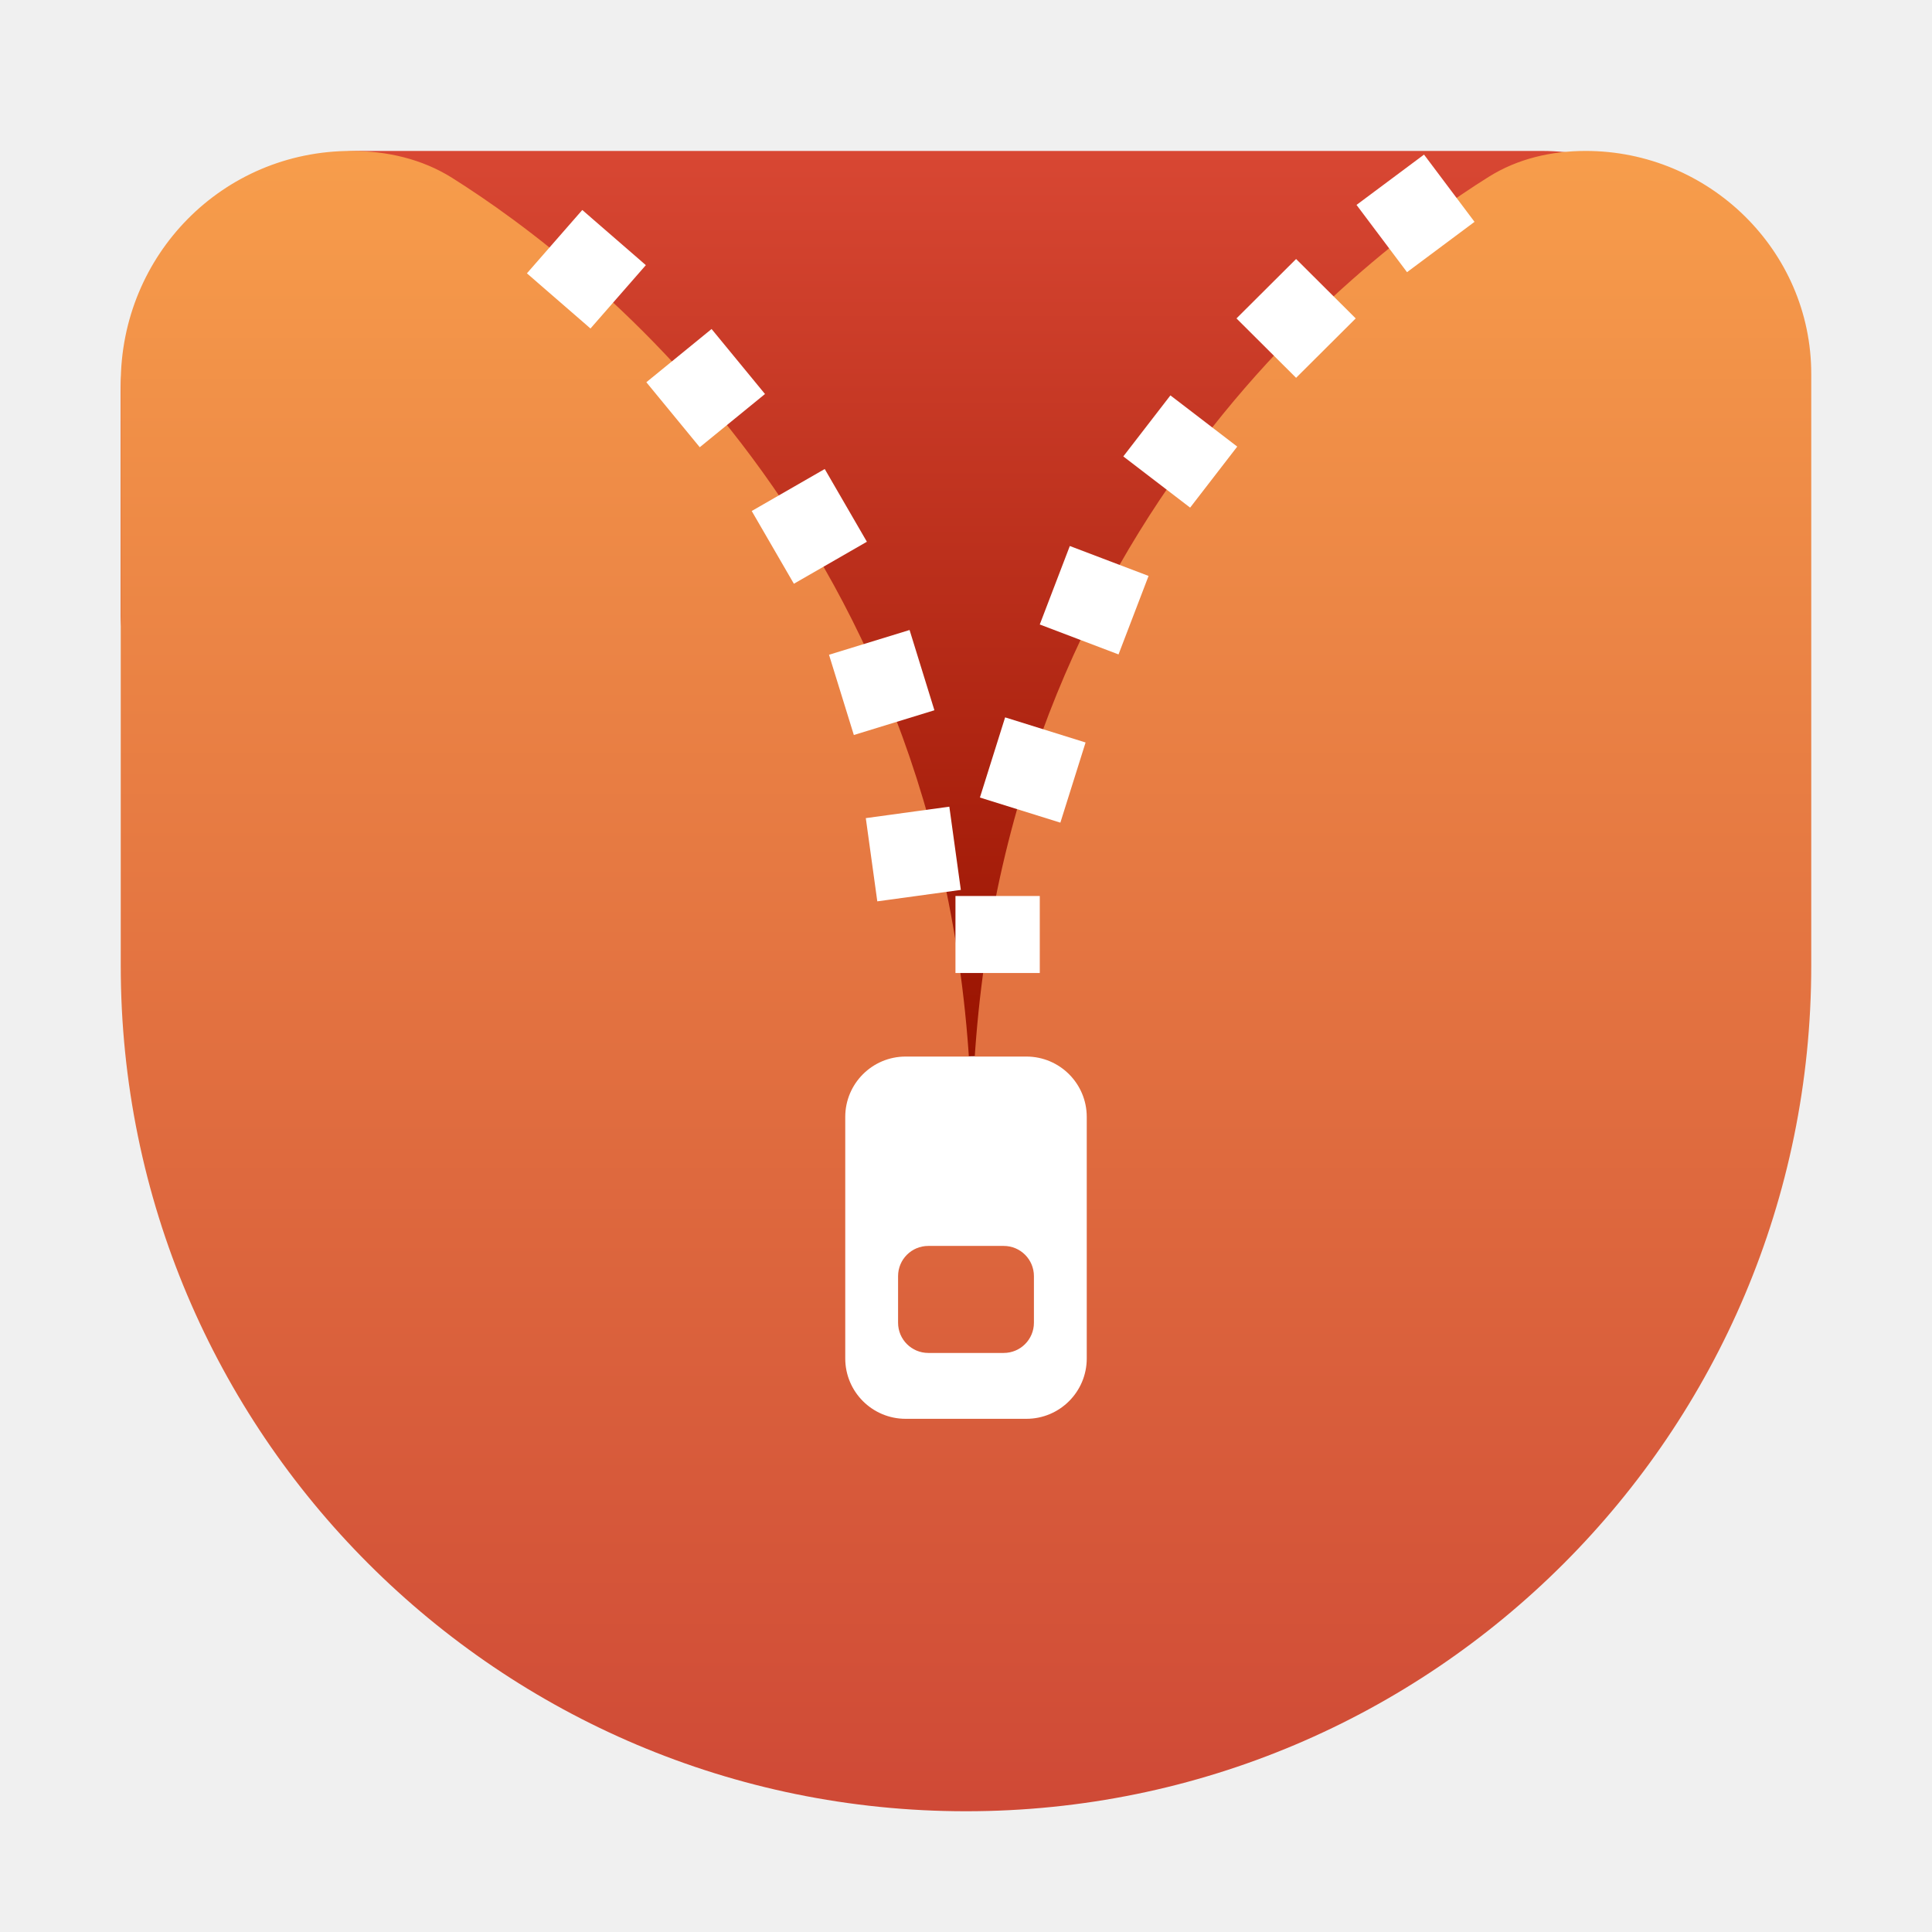
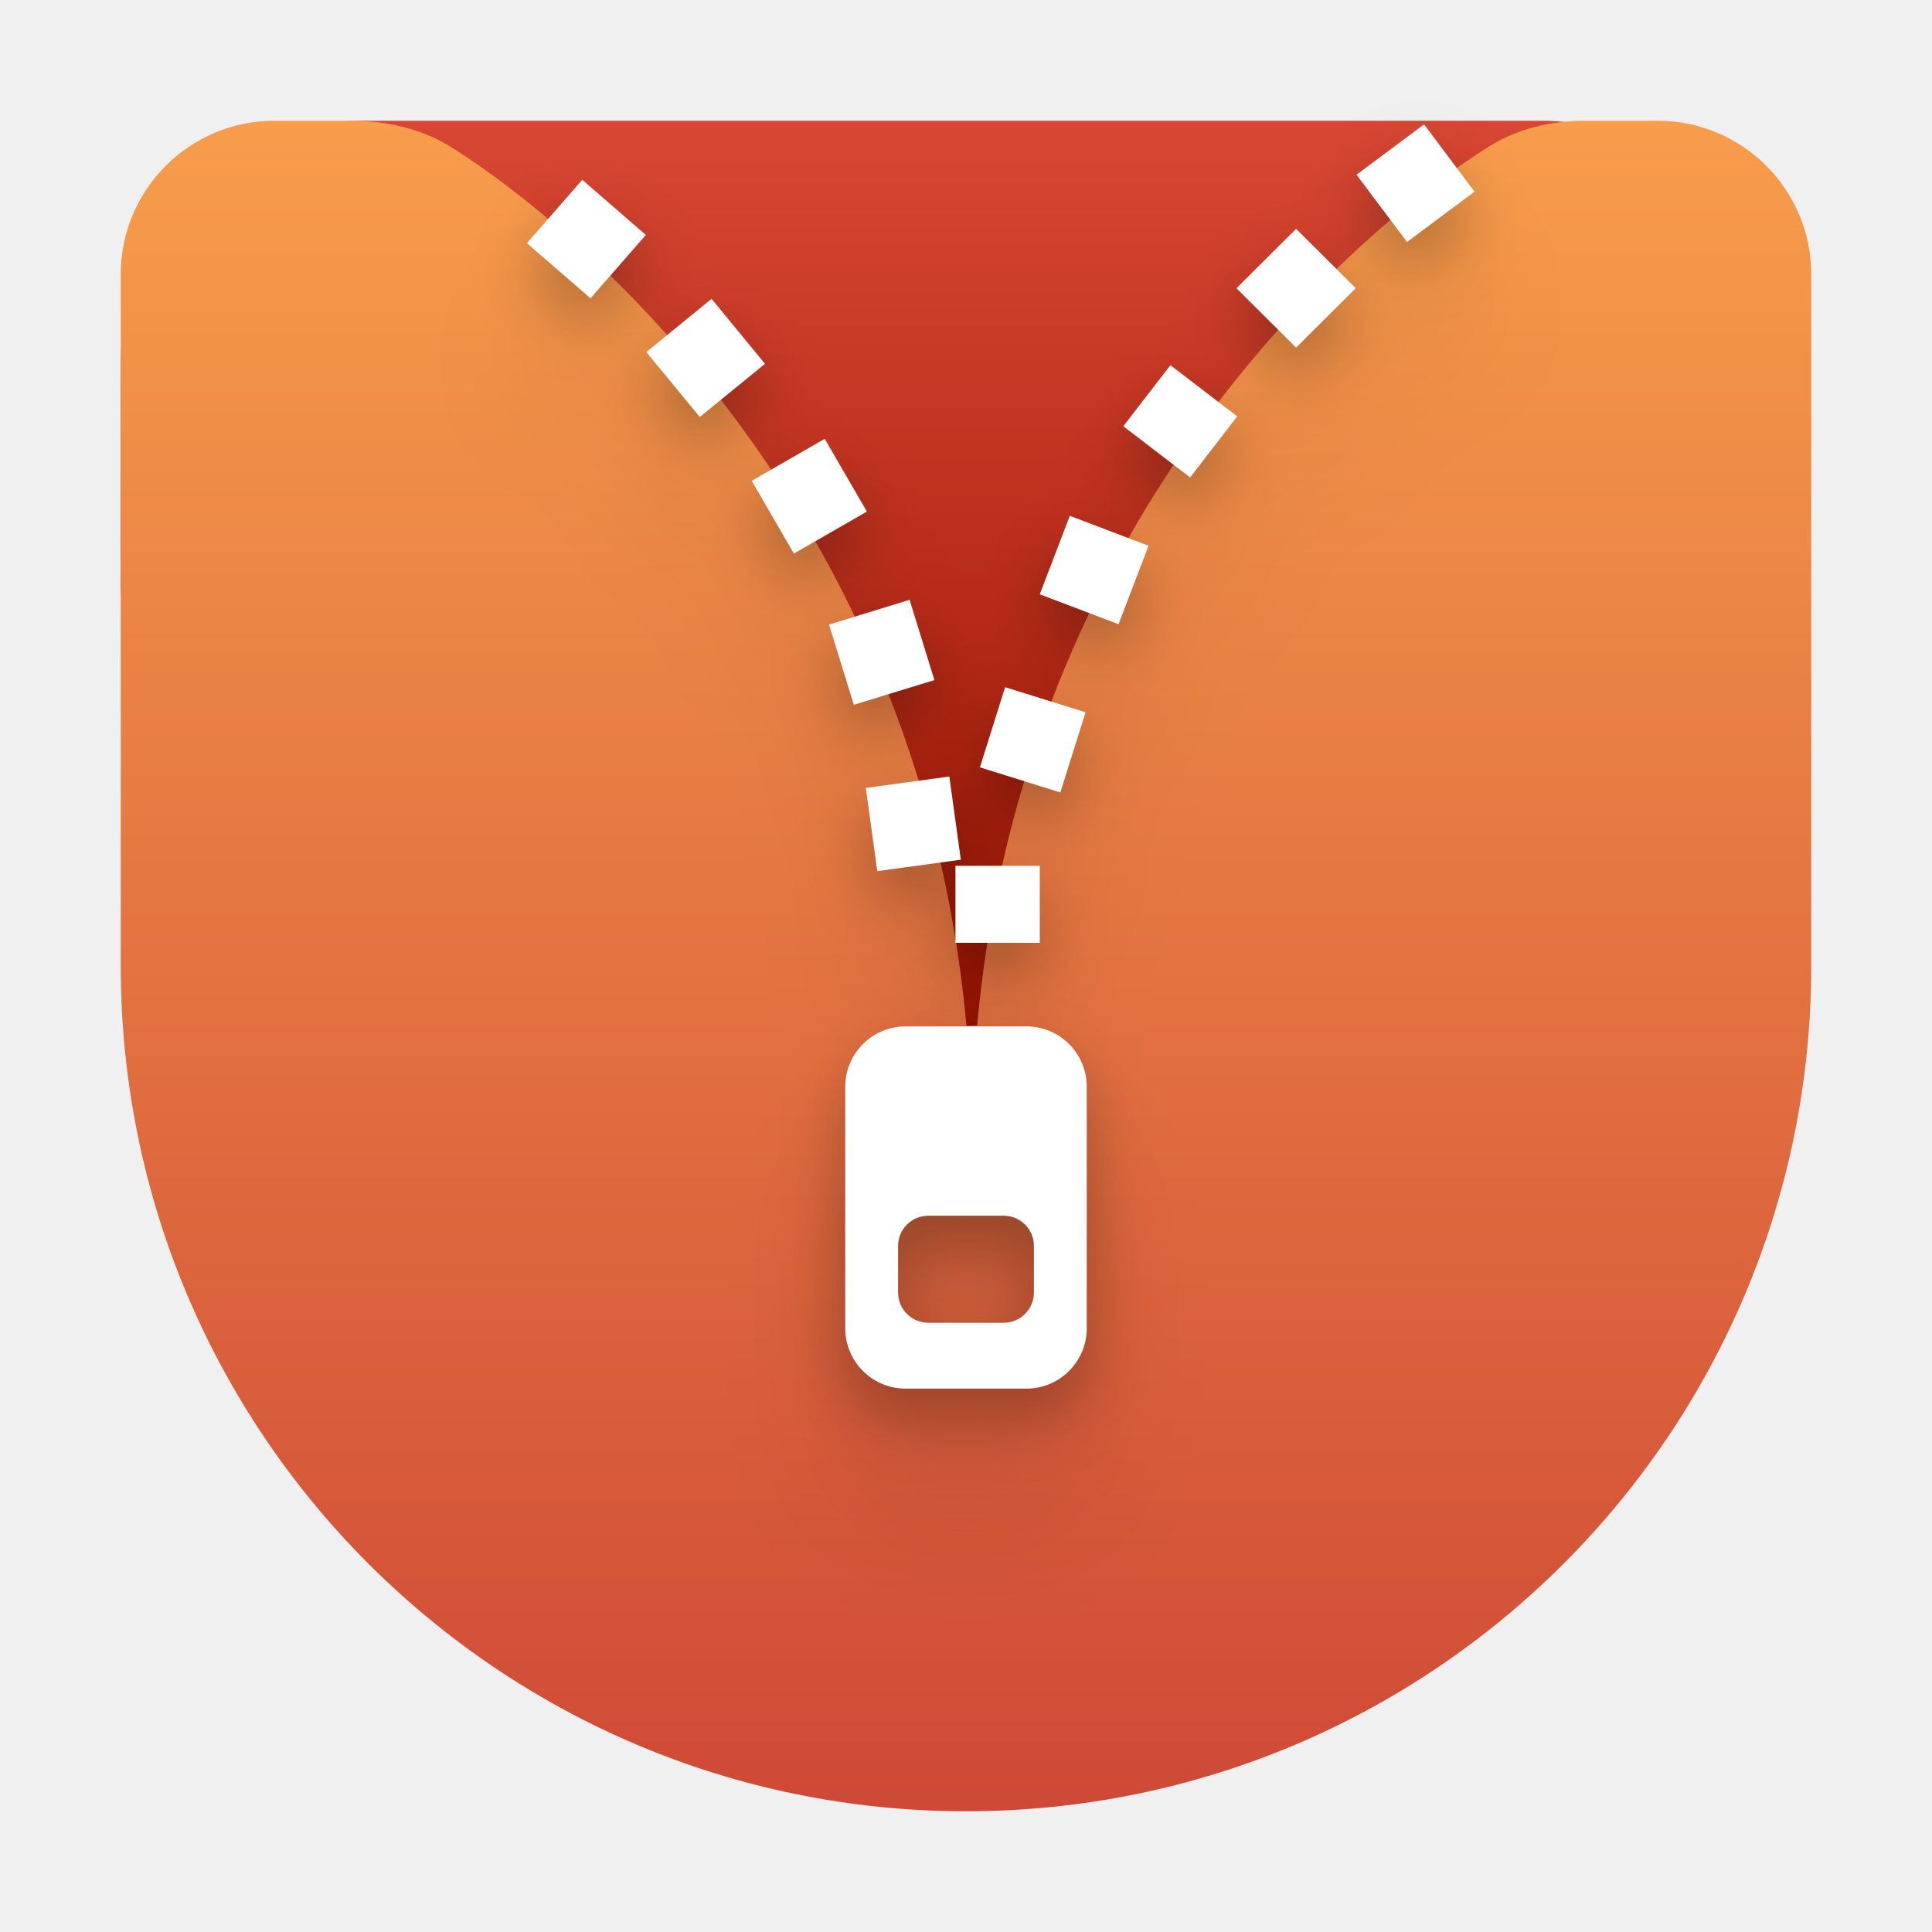
<svg xmlns="http://www.w3.org/2000/svg" width="64" height="64" viewBox="0 0 64 64" fill="none">
-   <path d="M4 20.422C4 20.375 4 20.335 4 20.288V13C4 8.582 7.582 5 12 5H51.053C55.471 5 59.053 8.582 59.053 13V20.141C59.053 20.286 59.05 20.424 59.032 20.567C58.809 22.354 56.333 35 31 35C4.792 35 4.021 21.464 4 20.422Z" fill="url(#paint0_linear)" />
-   <path d="M4 12.698C4 8.438 7.378 5 11.636 5C12.818 5 13.979 5.264 14.979 5.893C19.457 8.712 32.193 18.393 32.193 37.932C32.193 18.301 44.9 8.621 49.322 5.854C50.283 5.253 51.395 5 52.529 5C56.614 5 60 8.298 60 12.385L60 31.991C60 47.46 47.464 60 32 60C16.536 60 4 47.46 4 31.991L4 31.948L4 31.913V12.698Z" fill="url(#paint1_linear)" />
-   <rect width="2.789" height="2.787" transform="matrix(0.774802 -0.632204 0.634957 0.772547 21.4109 12.6621)" fill="white" />
-   <rect width="2.787" height="2.788" transform="matrix(0.658091 -0.752939 0.7553 0.655379 17.4546 9.05469)" fill="white" />
-   <rect width="2.793" height="2.783" transform="matrix(0.99073 -0.135845 0.136816 0.990597 28.6809 27.1016)" fill="white" />
-   <rect width="2.792" height="2.783" transform="matrix(0.955917 -0.293637 0.295588 0.955315 27.4619 21.6895)" fill="white" />
-   <rect width="2.788" height="2.788" transform="matrix(0.708388 0.705823 -0.708388 0.705823 42.9348 8.58008)" fill="white" />
-   <rect width="2.786" height="2.789" transform="matrix(0.6005 0.799625 -0.80171 0.597713 47.1726 5.12109)" fill="white" />
-   <rect width="2.792" height="2.784" transform="matrix(0.954572 0.297982 -0.299961 0.953952 33.2959 23.7637)" fill="white" />
-   <rect width="2.791" height="2.784" transform="matrix(0.934753 0.355299 -0.357557 0.933891 35.439 18.0869)" fill="white" />
-   <rect width="2.789" height="2.554" transform="matrix(0.79375 0.608244 -0.611026 0.791611 38.7715 13.0977)" fill="white" />
-   <rect x="31.651" y="29.681" width="2.793" height="2.551" fill="white" />
-   <rect width="2.79" height="2.785" transform="matrix(0.866809 -0.49864 0.501362 0.865238 24.9019 16.9277)" fill="white" />
-   <path fill-rule="evenodd" clip-rule="evenodd" d="M30 35C28.895 35 28 35.895 28 37V45C28 46.105 28.895 47 30 47H34C35.105 47 36 46.105 36 45V37C36 35.895 35.105 35 34 35H30ZM30.75 41.273C30.198 41.273 29.75 41.72 29.75 42.273V43.818C29.75 44.37 30.198 44.818 30.75 44.818H33.25C33.802 44.818 34.25 44.37 34.25 43.818V42.273C34.25 41.72 33.802 41.273 33.25 41.273H30.75Z" fill="white" />
+   <path d="M4 19.422C4 19.375 4 19.335 4 19.288V12C4 7.582 7.582 4 12 4H51.053C55.471 4 59.053 7.582 59.053 12V19.141C59.053 19.286 59.05 19.424 59.032 19.567C58.809 21.354 56.333 34 31 34C4.792 34 4.021 20.464 4 19.422Z" fill="url(#paint0_linear)" />
+   <path d="M9.091 4C6.279 4 4 6.279 4 9.091V11.698V31.913L4 31.948L4 31.991C4 47.46 16.536 60 32 60C47.464 60 60 47.46 60 31.991L60 11.385L60 9.091C60 6.279 57.721 4 54.909 4H52.529C51.395 4 50.283 4.253 49.322 4.854C44.9 7.621 32.193 18.301 32.193 37.932C32.193 18.393 19.457 7.712 14.979 4.893C13.979 4.264 12.818 4 11.636 4H9.091Z" fill="url(#paint1_linear)" />
+   <g filter="url(#filter0_dd)">
+     <rect width="2.789" height="2.787" transform="matrix(0.774802 -0.632204 0.634957 0.772547 21.4109 11.6621)" fill="white" />
+     <rect width="2.787" height="2.788" transform="matrix(0.658091 -0.752939 0.7553 0.655379 17.4546 8.05469)" fill="white" />
+     <rect width="2.793" height="2.783" transform="matrix(0.99073 -0.135845 0.136816 0.990597 28.6809 26.1016)" fill="white" />
+     <rect width="2.792" height="2.783" transform="matrix(0.955917 -0.293637 0.295588 0.955315 27.4619 20.6895)" fill="white" />
+     <rect width="2.788" height="2.788" transform="matrix(0.708388 0.705823 -0.708388 0.705823 42.9348 7.58008)" fill="white" />
+     <rect width="2.786" height="2.789" transform="matrix(0.6005 0.799625 -0.80171 0.597713 47.1726 4.12109)" fill="white" />
+     <rect width="2.792" height="2.784" transform="matrix(0.954572 0.297982 -0.299961 0.953952 33.2959 22.7637)" fill="white" />
+     <rect width="2.791" height="2.784" transform="matrix(0.934753 0.355299 -0.357557 0.933891 35.439 17.0869)" fill="white" />
+     <rect width="2.789" height="2.554" transform="matrix(0.79375 0.608244 -0.611026 0.791611 38.7715 12.0977)" fill="white" />
+     <rect x="31.651" y="28.681" width="2.793" height="2.551" fill="white" />
+     <rect width="2.79" height="2.785" transform="matrix(0.866809 -0.49864 0.501362 0.865238 24.9019 15.9277)" fill="white" />
+   </g>
+   <g filter="url(#filter1_dd)">
+     <path fill-rule="evenodd" clip-rule="evenodd" d="M30 34C28.895 34 28 34.895 28 36V44C28 45.105 28.895 46 30 46H34C35.105 46 36 45.105 36 44V36C36 34.895 35.105 34 34 34H30ZM30.75 40.273C30.198 40.273 29.75 40.72 29.75 41.273V42.818C29.75 43.37 30.198 43.818 30.75 43.818H33.25C33.802 43.818 34.25 43.37 34.25 42.818V41.273C34.25 40.72 33.802 40.273 33.25 40.273H30.75Z" fill="white" />
+   </g>
  <defs>
-     <linearGradient id="paint0_linear" x1="31.526" y1="5" x2="31.526" y2="35" gradientUnits="userSpaceOnUse">
+     <filter id="filter0_dd" x="13.455" y="3.121" width="39.391" height="36.11" filterUnits="userSpaceOnUse" color-interpolation-filters="sRGB">
+       <feFlood flood-opacity="0" result="BackgroundImageFix" />
+       <feColorMatrix in="SourceAlpha" type="matrix" values="0 0 0 0 0 0 0 0 0 0 0 0 0 0 0 0 0 0 127 0" />
+       <feOffset dy="4" />
+       <feGaussianBlur stdDeviation="2" />
+       <feColorMatrix type="matrix" values="0 0 0 0 0 0 0 0 0 0 0 0 0 0 0 0 0 0 0.1 0" />
+       <feBlend mode="hard-light" in2="BackgroundImageFix" result="effect1_dropShadow" />
+       <feColorMatrix in="SourceAlpha" type="matrix" values="0 0 0 0 0 0 0 0 0 0 0 0 0 0 0 0 0 0 127 0" />
+       <feOffset dy="1" />
+       <feGaussianBlur stdDeviation="1" />
+       <feColorMatrix type="matrix" values="0 0 0 0 0 0 0 0 0 0 0 0 0 0 0 0 0 0 0.25 0" />
+       <feBlend mode="hard-light" in2="effect1_dropShadow" result="effect2_dropShadow" />
+       <feBlend mode="normal" in="SourceGraphic" in2="effect2_dropShadow" result="shape" />
+     </filter>
+     <filter id="filter1_dd" x="24" y="33" width="16" height="21" filterUnits="userSpaceOnUse" color-interpolation-filters="sRGB">
+       <feFlood flood-opacity="0" result="BackgroundImageFix" />
+       <feColorMatrix in="SourceAlpha" type="matrix" values="0 0 0 0 0 0 0 0 0 0 0 0 0 0 0 0 0 0 127 0" />
+       <feOffset dy="4" />
+       <feGaussianBlur stdDeviation="2" />
+       <feColorMatrix type="matrix" values="0 0 0 0 0 0 0 0 0 0 0 0 0 0 0 0 0 0 0.1 0" />
+       <feBlend mode="hard-light" in2="BackgroundImageFix" result="effect1_dropShadow" />
+       <feColorMatrix in="SourceAlpha" type="matrix" values="0 0 0 0 0 0 0 0 0 0 0 0 0 0 0 0 0 0 127 0" />
+       <feOffset dy="1" />
+       <feGaussianBlur stdDeviation="1" />
+       <feColorMatrix type="matrix" values="0 0 0 0 0 0 0 0 0 0 0 0 0 0 0 0 0 0 0.25 0" />
+       <feBlend mode="hard-light" in2="effect1_dropShadow" result="effect2_dropShadow" />
+       <feBlend mode="normal" in="SourceGraphic" in2="effect2_dropShadow" result="shape" />
+     </filter>
+     <linearGradient id="paint0_linear" x1="31.526" y1="4" x2="31.526" y2="34" gradientUnits="userSpaceOnUse">
      <stop stop-color="#D84733" />
      <stop offset="1" stop-color="#991300" />
    </linearGradient>
-     <linearGradient id="paint1_linear" x1="32" y1="5" x2="32" y2="60" gradientUnits="userSpaceOnUse">
+     <linearGradient id="paint1_linear" x1="32" y1="4" x2="32" y2="60" gradientUnits="userSpaceOnUse">
      <stop stop-color="#F79D4B" />
      <stop offset="1" stop-color="#CF4936" />
    </linearGradient>
  </defs>
</svg>
